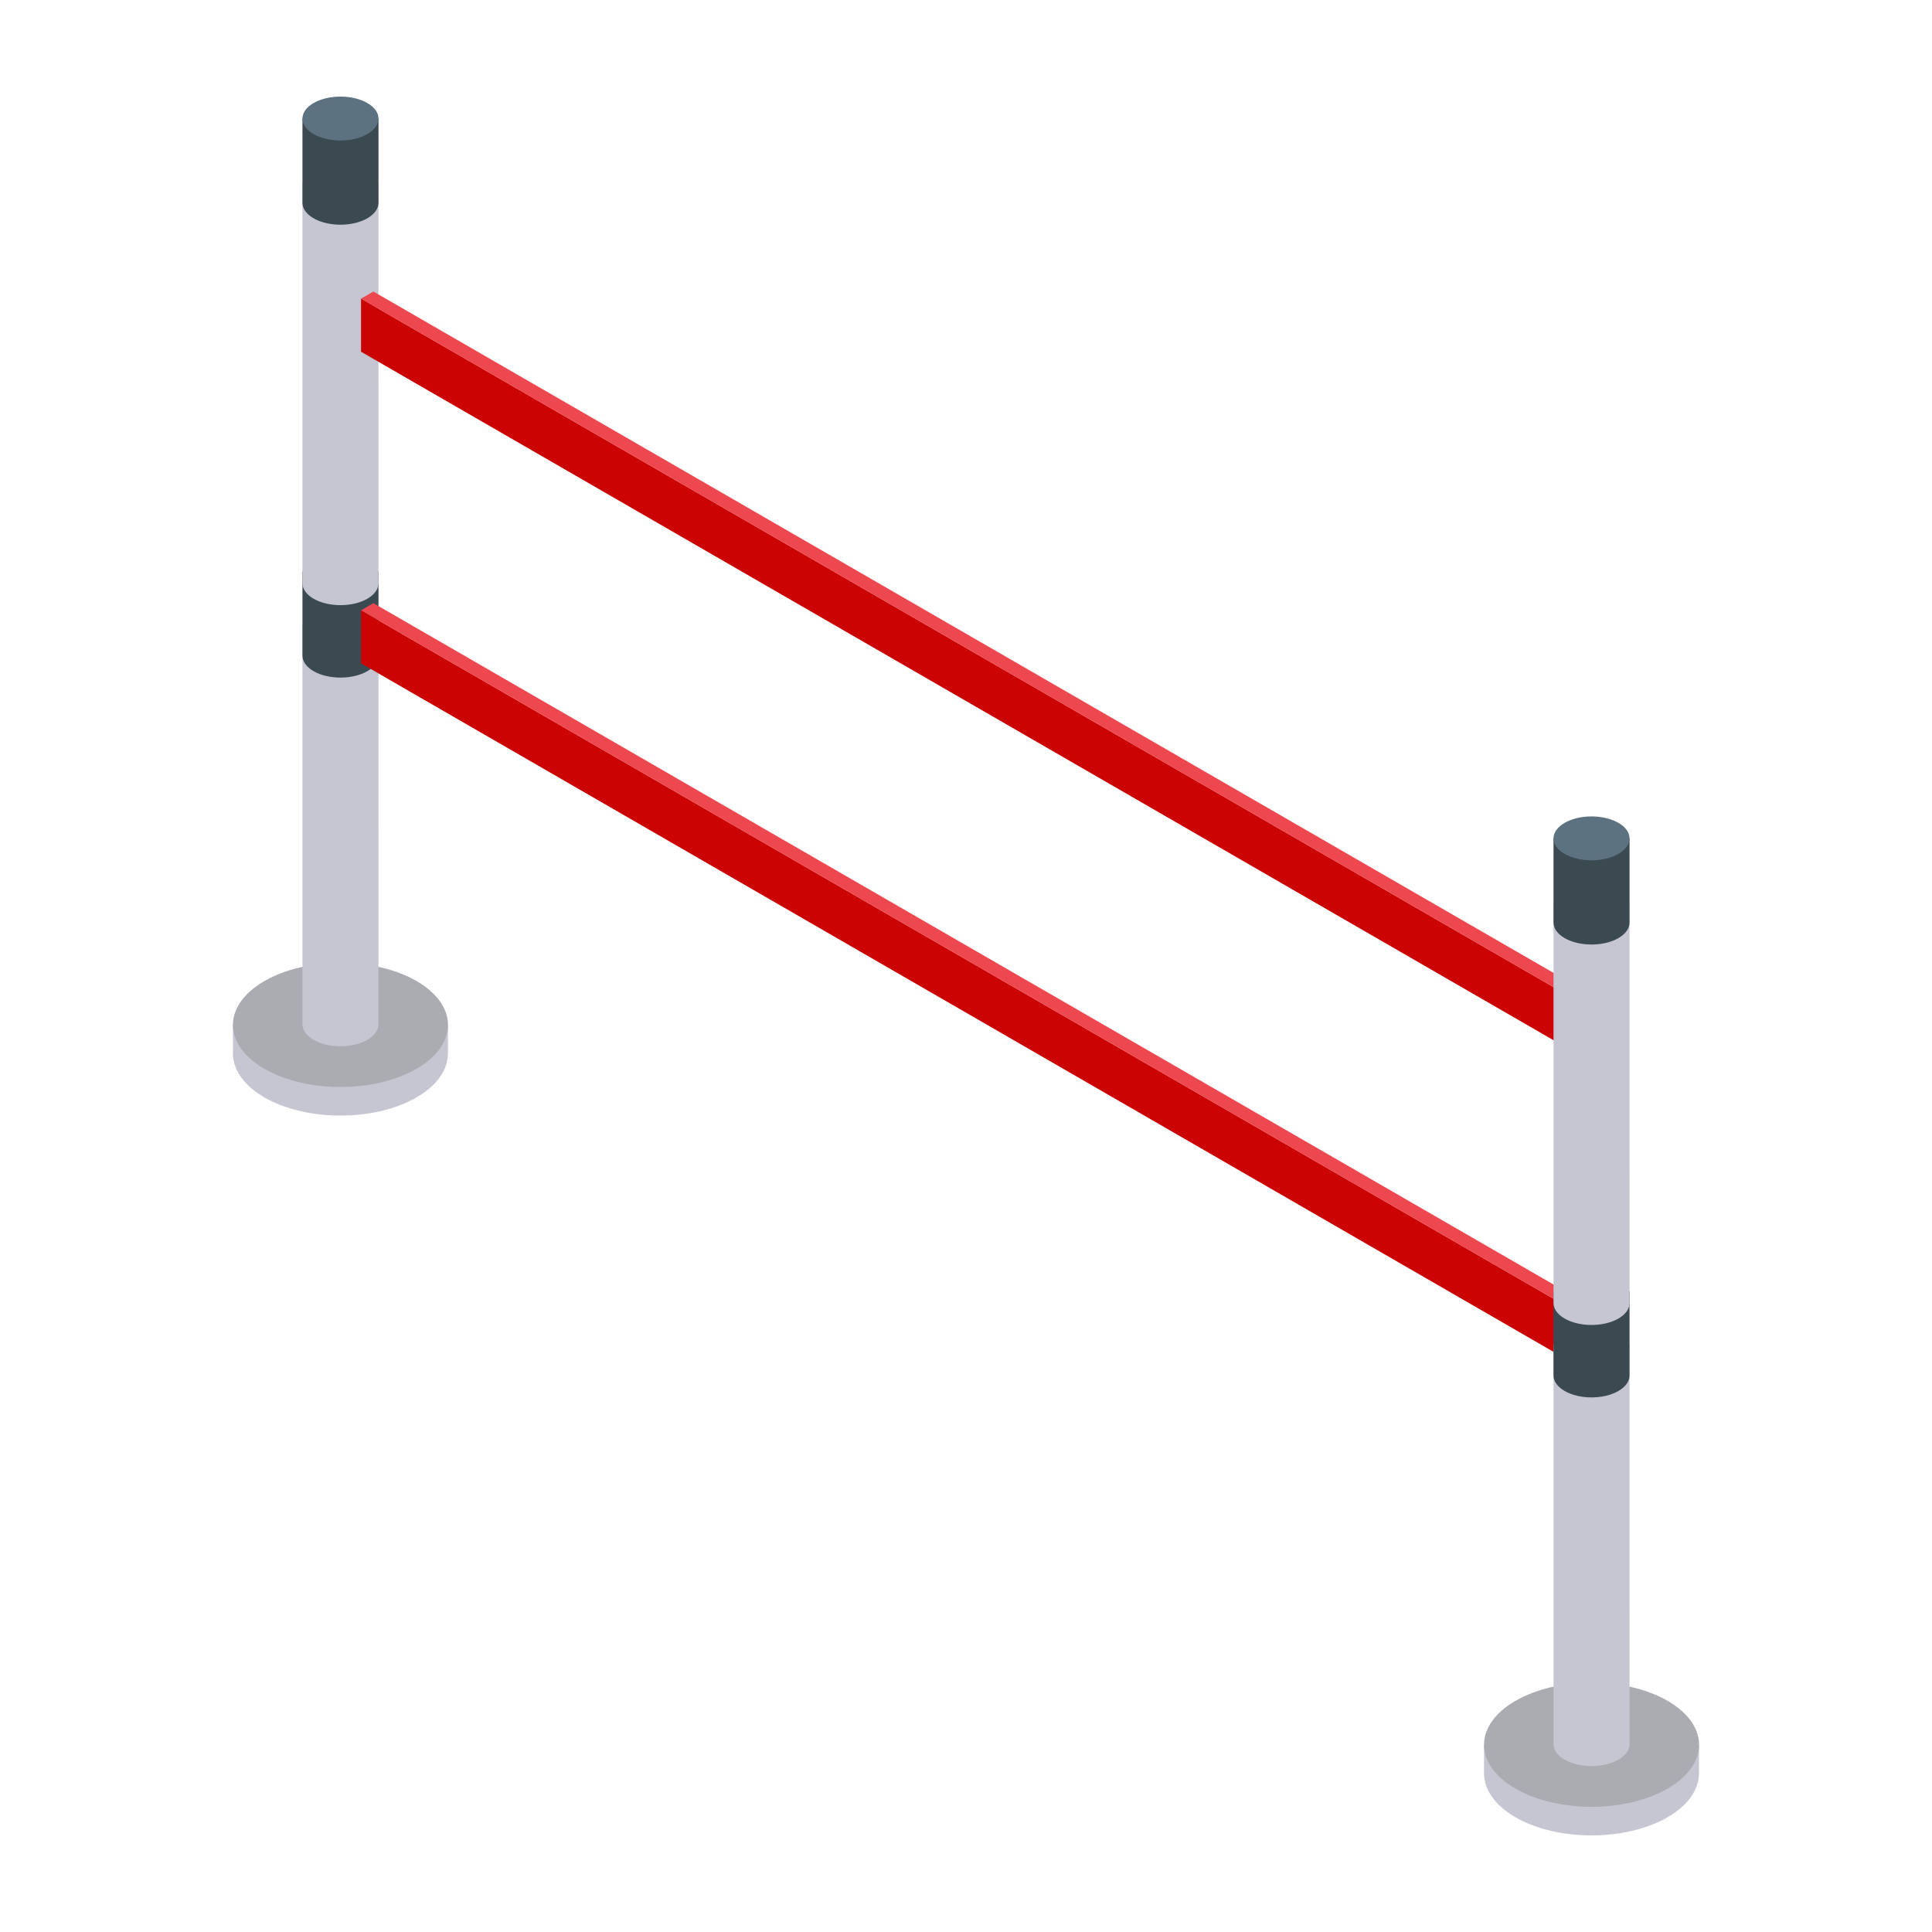
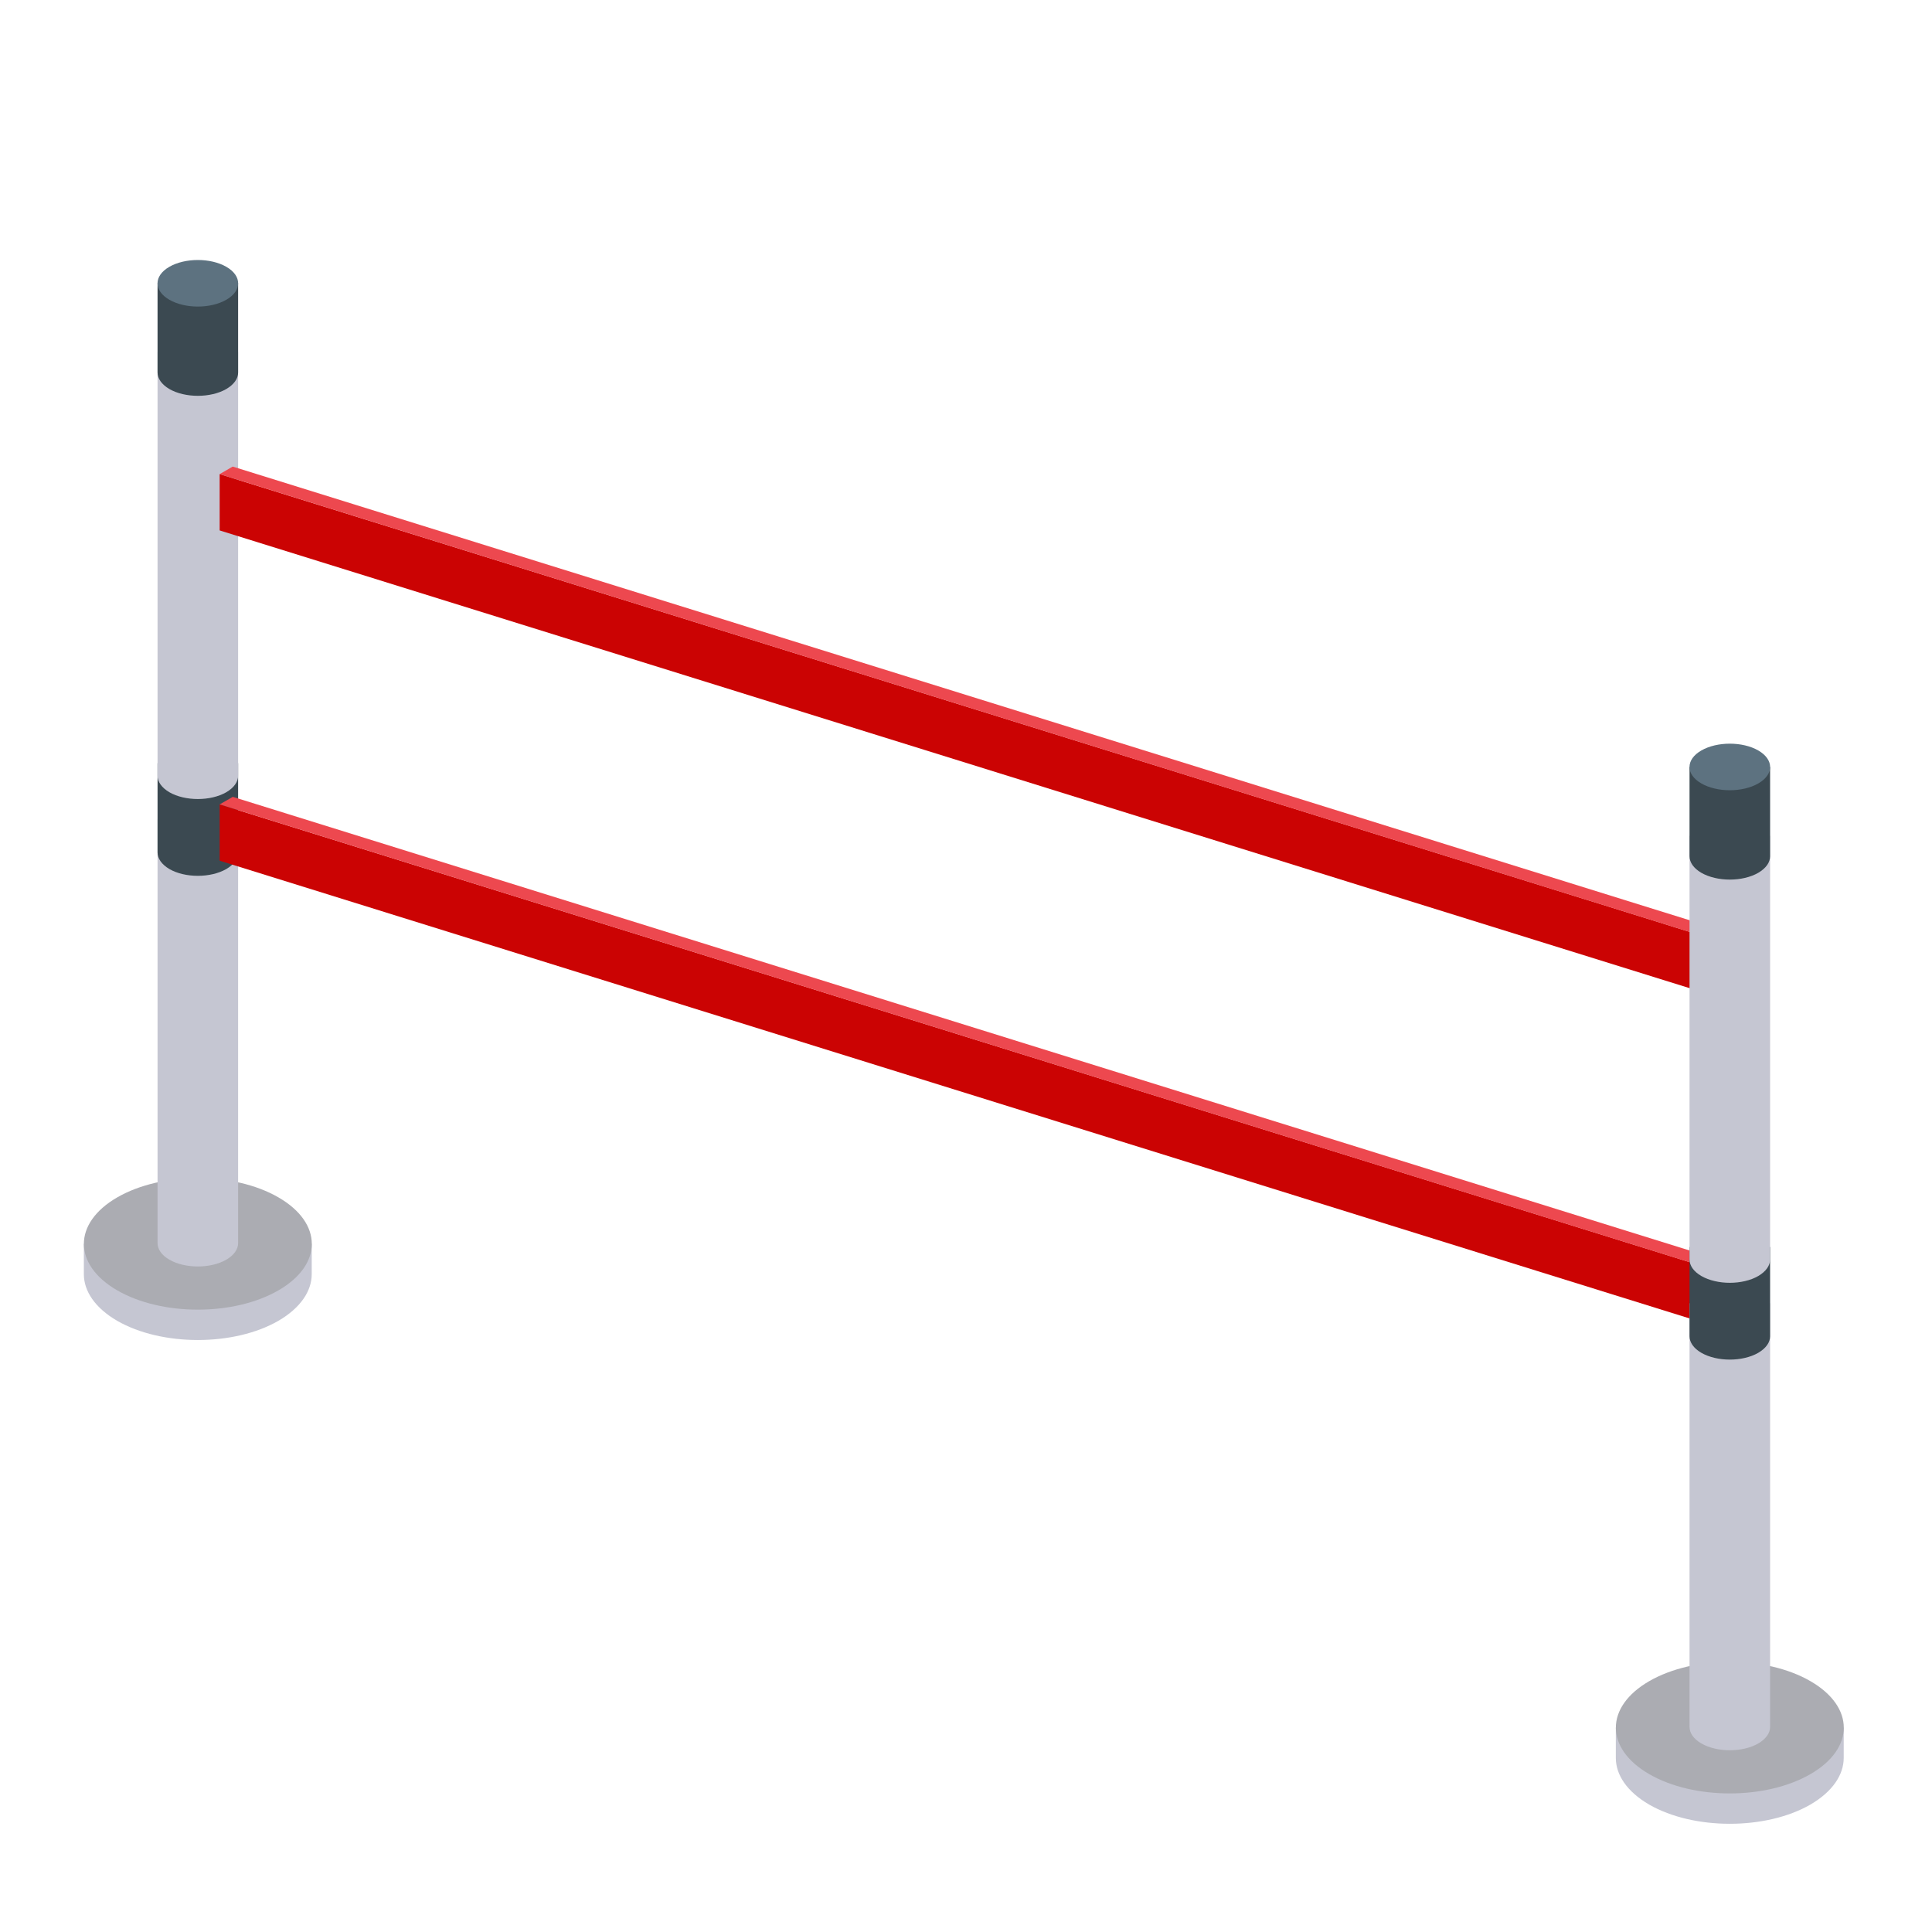
- <svg xmlns="http://www.w3.org/2000/svg" version="1.1" width="128" height="128" x="0" y="0" viewBox="0 0 500 500" style="enable-background:new 0 0 512 512" xml:space="preserve" class="">
-   <g>
-     <path fill="#c5c6d2" d="M115.93 265.231v7.402c0 4.116-2.714 8.232-8.143 11.384-10.858 6.26-28.501 6.26-39.359 0-5.429-3.152-8.144-7.268-8.144-11.384v-7.402z" opacity="1" data-original="#aeb2f4" class="" />
-     <path fill="#abacb2" d="M107.791 276.61c-10.868 6.274-28.488 6.274-39.355-.001-10.868-6.274-10.868-16.447-.001-22.721 10.868-6.275 28.488-6.274 39.355 0 10.868 6.274 10.869 16.447.001 22.722z" opacity="1" data-original="#d7daff" class="" />
-     <path fill="#c5c6d2" d="m97.949 161.62.002 103.465c0 1.455-.96 2.91-2.879 4.025-3.839 2.213-10.077 2.213-13.916 0-1.92-1.115-2.879-2.57-2.879-4.025l-.003-103.465z" opacity="1" data-original="#aeb2f4" class="" />
-     <path fill="#3b4951" d="M97.949 147.88v21.795c0 1.455-.96 2.91-2.879 4.024-3.839 2.214-10.077 2.214-13.917 0-1.919-1.114-2.879-2.569-2.879-4.024V147.88z" opacity="1" data-original="#3b4951" class="" />
-     <path fill="#c5c6d2" d="m97.949 47.464.002 103.465c0 1.455-.96 2.91-2.879 4.024-3.839 2.214-10.077 2.214-13.916 0-1.92-1.114-2.879-2.569-2.879-4.024l-.003-103.465z" opacity="1" data-original="#aeb2f4" class="" />
-     <path fill="#3b4951" d="M97.949 30.674V52.47c0 1.455-.96 2.91-2.879 4.024-3.839 2.214-10.077 2.214-13.917 0-1.919-1.114-2.879-2.569-2.879-4.024V30.674z" opacity="1" data-original="#3b4951" class="" />
-     <path fill="#5d7280" d="M95.07 34.698c-3.842 2.218-10.072 2.218-13.915 0-3.842-2.218-3.842-5.816 0-8.034s10.072-2.218 13.915 0 3.843 5.815 0 8.034z" opacity="1" data-original="#5d7280" class="" />
-     <path fill="#cb0303" d="M408.688 273.04 93.436 91.029V77.285l315.252 182.01z" opacity="1" data-original="#e50000" class="" />
-     <path fill="#ed484f" d="M408.688 259.305 93.436 77.294l3.199-1.847 315.252 182.012z" opacity="1" data-original="#ed484f" class="" />
-     <path fill="#cb0303" d="M408.688 353.689 93.436 171.678v-13.744l315.252 182.01z" opacity="1" data-original="#e50000" class="" />
-     <path fill="#ed484f" d="M408.688 339.954 93.436 157.943l3.199-1.846 315.252 182.011z" opacity="1" data-original="#ed484f" class="" />
-     <path fill="#c5c6d2" d="M439.703 451.52v7.402c0 4.116-2.714 8.231-8.143 11.383-10.858 6.261-28.501 6.261-39.359 0-5.428-3.152-8.143-7.267-8.143-11.383v-7.402z" opacity="1" data-original="#aeb2f4" class="" />
-     <path fill="#abacb2" d="M431.564 462.898c-10.867 6.274-28.488 6.274-39.355-.001-10.868-6.274-10.868-16.448 0-22.722 10.867-6.274 28.488-6.274 39.355.001 10.868 6.274 10.868 16.447 0 22.722z" opacity="1" data-original="#d7daff" class="" />
-     <path fill="#c5c6d2" d="m421.722 347.909.002 103.465c0 1.455-.96 2.91-2.879 4.024-3.839 2.214-10.077 2.214-13.916 0-1.92-1.114-2.879-2.569-2.879-4.024l-.002-103.465z" opacity="1" data-original="#aeb2f4" class="" />
-     <path fill="#3b4951" d="M421.722 334.169v21.794c0 1.455-.96 2.91-2.879 4.025-3.839 2.213-10.077 2.213-13.916 0-1.92-1.115-2.879-2.57-2.879-4.025v-21.794z" opacity="1" data-original="#3b4951" class="" />
-     <path fill="#c5c6d2" d="m421.722 233.752.002 103.465c0 1.455-.96 2.91-2.879 4.024-3.839 2.214-10.077 2.214-13.916 0-1.92-1.114-2.879-2.569-2.879-4.024l-.002-103.465z" opacity="1" data-original="#aeb2f4" class="" />
-     <path fill="#3b4951" d="M421.722 216.963v21.794c0 1.455-.96 2.91-2.879 4.025-3.839 2.213-10.077 2.213-13.916 0-1.92-1.115-2.879-2.57-2.879-4.025v-21.794z" opacity="1" data-original="#3b4951" class="" />
-     <path fill="#5d7280" d="M418.843 220.986c-3.842 2.218-10.072 2.218-13.914-.001-3.843-2.218-3.843-5.815-.001-8.033 3.843-2.218 10.073-2.218 13.915 0 3.843 2.218 3.843 5.815 0 8.034z" opacity="1" data-original="#5d7280" class="" />
+ <svg xmlns="http://www.w3.org/2000/svg" version="1.1" x="0px" y="0px" width="128px" height="128px" viewBox="0 0 20 20" enable-background="new 0 0 20 20" xml:space="preserve">
+   <g id="Layer_1_copy" display="none">
+     <g display="inline">
+       <path fill="#C5C6D2" d="M4.316,10.646v0.314c0,0.174-0.115,0.349-0.345,0.483c-0.46,0.265-1.208,0.265-1.669,0    c-0.23-0.134-0.345-0.308-0.345-0.483v-0.314H4.316z" />
+       <path fill="#ABACB2" d="M3.971,11.128c-0.461,0.266-1.208,0.266-1.668,0c-0.461-0.266-0.461-0.697,0-0.963    c0.461-0.266,1.208-0.266,1.668,0C4.432,10.431,4.432,10.862,3.971,11.128z" />
+       <path fill="#C5C6D2" d="M3.554,6.253l0,4.386c0,0.062-0.041,0.123-0.122,0.171c-0.163,0.094-0.427,0.094-0.59,0    c-0.081-0.047-0.122-0.109-0.122-0.171l0-4.386H3.554z" />
+       <path fill="#3B4951" d="M3.554,5.671v0.924c0,0.062-0.041,0.123-0.122,0.171c-0.163,0.094-0.427,0.094-0.59,0    C2.761,6.718,2.72,6.656,2.72,6.595V5.671H3.554z" />
+       <path fill="#C5C6D2" d="M3.554,1.414l0,4.386c0,0.062-0.041,0.123-0.122,0.171c-0.163,0.094-0.427,0.094-0.59,0    C2.761,5.923,2.72,5.862,2.72,5.8l0-4.386L3.554,1.414z" />
+       <path fill="#3B4951" d="M3.554,0.702v0.924c0,0.062-0.041,0.123-0.122,0.171c-0.163,0.094-0.427,0.094-0.59,0    C2.761,1.749,2.72,1.688,2.72,1.626V0.702H3.554z" />
+       <path fill="#5D7280" d="M3.432,0.873c-0.163,0.094-0.427,0.094-0.59,0c-0.163-0.094-0.163-0.247,0-0.341s0.427-0.094,0.59,0    C3.595,0.626,3.595,0.778,3.432,0.873z" />
+       <path fill="#CB0303" d="M16.727,10.977L3.363,3.261V2.678l13.365,7.716L16.727,10.977z" />
+       <path fill="#ED484F" d="M16.727,10.394L3.363,2.678L3.498,2.6l13.365,7.716L16.727,10.394z" />
+       <path fill="#CB0303" d="M16.727,14.396L3.363,6.68V6.097l13.365,7.716L16.727,14.396z" />
+       <path fill="#ED484F" d="M16.727,13.813L3.363,6.097l0.136-0.078l13.365,7.716L16.727,13.813z" />
+       <path fill="#C5C6D2" d="M18.042,18.543v0.314c0,0.174-0.115,0.349-0.345,0.483c-0.46,0.265-1.208,0.265-1.669,0    c-0.23-0.134-0.345-0.308-0.345-0.483v-0.314H18.042z" />
+       <path fill="#ABACB2" d="M17.697,19.025c-0.461,0.266-1.208,0.266-1.668,0c-0.461-0.266-0.461-0.697,0-0.963    c0.461-0.266,1.208-0.266,1.668,0C18.158,18.328,18.158,18.759,17.697,19.025z" />
+       <path fill="#C5C6D2" d="M17.28,14.151l0,4.386c0,0.062-0.041,0.123-0.122,0.171c-0.163,0.094-0.427,0.094-0.59,0    c-0.081-0.047-0.122-0.109-0.122-0.171l0-4.386H17.28z" />
+       <path fill="#3B4951" d="M17.28,13.568v0.924c0,0.062-0.041,0.123-0.122,0.171c-0.163,0.094-0.427,0.094-0.59,0    c-0.081-0.047-0.122-0.109-0.122-0.171v-0.924H17.28z" />
+       <path fill="#C5C6D2" d="M17.28,9.311l0,4.386c0,0.062-0.041,0.123-0.122,0.171c-0.163,0.094-0.427,0.094-0.59,0    c-0.081-0.047-0.122-0.109-0.122-0.171l0-4.386L17.28,9.311z" />
+       <path fill="#3B4951" d="M17.28,8.599v0.924c0,0.062-0.041,0.123-0.122,0.171c-0.163,0.094-0.427,0.094-0.59,0    c-0.081-0.047-0.122-0.109-0.122-0.171V8.599H17.28z" />
+       <path fill="#5D7280" d="M17.158,8.77c-0.163,0.094-0.427,0.094-0.59,0c-0.163-0.094-0.163-0.247,0-0.341    c0.163-0.094,0.427-0.094,0.59,0C17.321,8.523,17.321,8.676,17.158,8.77L17.158,8.77z" />
+     </g>
+   </g>
+   <g id="Layer_1">
+     <g>
+       <path fill="#C5C6D2" d="M3.227,12.876v0.314c0,0.174-0.115,0.349-0.345,0.483c-0.46,0.265-1.208,0.265-1.669,0    c-0.23-0.134-0.345-0.308-0.345-0.483v-0.314H3.227z" />
+       <path fill="#ABACB2" d="M2.882,13.358c-0.461,0.266-1.208,0.266-1.668,0c-0.461-0.266-0.461-0.697,0-0.963    c0.461-0.266,1.208-0.266,1.668,0C3.343,12.661,3.343,13.092,2.882,13.358z" />
+       <path fill="#C5C6D2" d="M2.465,8.483l0,4.386c0,0.062-0.041,0.123-0.122,0.171c-0.163,0.094-0.427,0.094-0.59,0    c-0.081-0.047-0.122-0.109-0.122-0.171l0-4.386H2.465z" />
+       <path fill="#3B4951" d="M2.465,7.901v0.924c0,0.062-0.041,0.123-0.122,0.171c-0.163,0.094-0.427,0.094-0.59,0    C1.672,8.948,1.631,8.886,1.631,8.825V7.901H2.465z" />
+       <path fill="#C5C6D2" d="M2.465,3.644l0,4.386c0,0.062-0.041,0.123-0.122,0.171c-0.163,0.094-0.427,0.094-0.59,0    C1.672,8.153,1.631,8.092,1.631,8.03l0-4.386H2.465z" />
+       <path fill="#3B4951" d="M2.465,2.932v0.924c0,0.062-0.041,0.123-0.122,0.171c-0.163,0.094-0.427,0.094-0.59,0    C1.672,3.979,1.631,3.918,1.631,3.856V2.932H2.465z" />
+       <path fill="#5D7280" d="M2.343,3.103c-0.163,0.094-0.427,0.094-0.59,0c-0.163-0.094-0.163-0.247,0-0.341    c0.163-0.094,0.427-0.094,0.59,0C2.506,2.856,2.506,3.009,2.343,3.103z" />
+       <path fill="#CB0303" d="M17.772,10.317L2.274,5.491V4.908l15.498,4.826L17.772,10.317z" />
+       <path fill="#ED484F" d="M17.772,9.735L2.274,4.908L2.409,4.83l15.498,4.826L17.772,9.735z" />
+       <path fill="#CB0303" d="M17.772,13.736L2.274,8.91V8.327l15.498,4.826L17.772,13.736z" />
+       <path fill="#ED484F" d="M17.772,13.154L2.274,8.327l0.136-0.078l15.498,4.826L17.772,13.154z" />
+       <path fill="#C5C6D2" d="M19.086,17.884v0.314c0,0.174-0.115,0.349-0.345,0.483c-0.46,0.265-1.208,0.265-1.669,0    c-0.23-0.134-0.345-0.308-0.345-0.483v-0.314H19.086z" />
+       <path fill="#ABACB2" d="M18.741,18.366c-0.461,0.266-1.208,0.266-1.668,0c-0.461-0.266-0.461-0.697,0-0.963    c0.461-0.266,1.208-0.266,1.668,0C19.202,17.669,19.202,18.1,18.741,18.366z" />
+       <path fill="#C5C6D2" d="M18.324,13.491l0,4.386c0,0.062-0.041,0.123-0.122,0.171c-0.163,0.094-0.427,0.094-0.59,0    c-0.081-0.047-0.122-0.109-0.122-0.171l0-4.386H18.324z" />
+       <path fill="#3B4951" d="M18.324,12.909v0.924c0,0.062-0.041,0.123-0.122,0.171c-0.163,0.094-0.427,0.094-0.59,0    c-0.081-0.047-0.122-0.109-0.122-0.171v-0.924H18.324z" />
+       <path fill="#C5C6D2" d="M18.324,8.652l0,4.386c0,0.062-0.041,0.123-0.122,0.171c-0.163,0.094-0.427,0.094-0.59,0    c-0.081-0.047-0.122-0.109-0.122-0.171l0-4.386L18.324,8.652z" />
+       <path fill="#3B4951" d="M18.324,7.94v0.924c0,0.062-0.041,0.123-0.122,0.171c-0.163,0.094-0.427,0.094-0.59,0    c-0.081-0.047-0.122-0.109-0.122-0.171V7.94H18.324z" />
+       <path fill="#5D7280" d="M18.202,8.11c-0.163,0.094-0.427,0.094-0.59,0c-0.163-0.094-0.163-0.247,0-0.341    c0.163-0.094,0.427-0.094,0.59,0C18.365,7.864,18.365,8.016,18.202,8.11L18.202,8.11z" />
+     </g>
  </g>
</svg>
